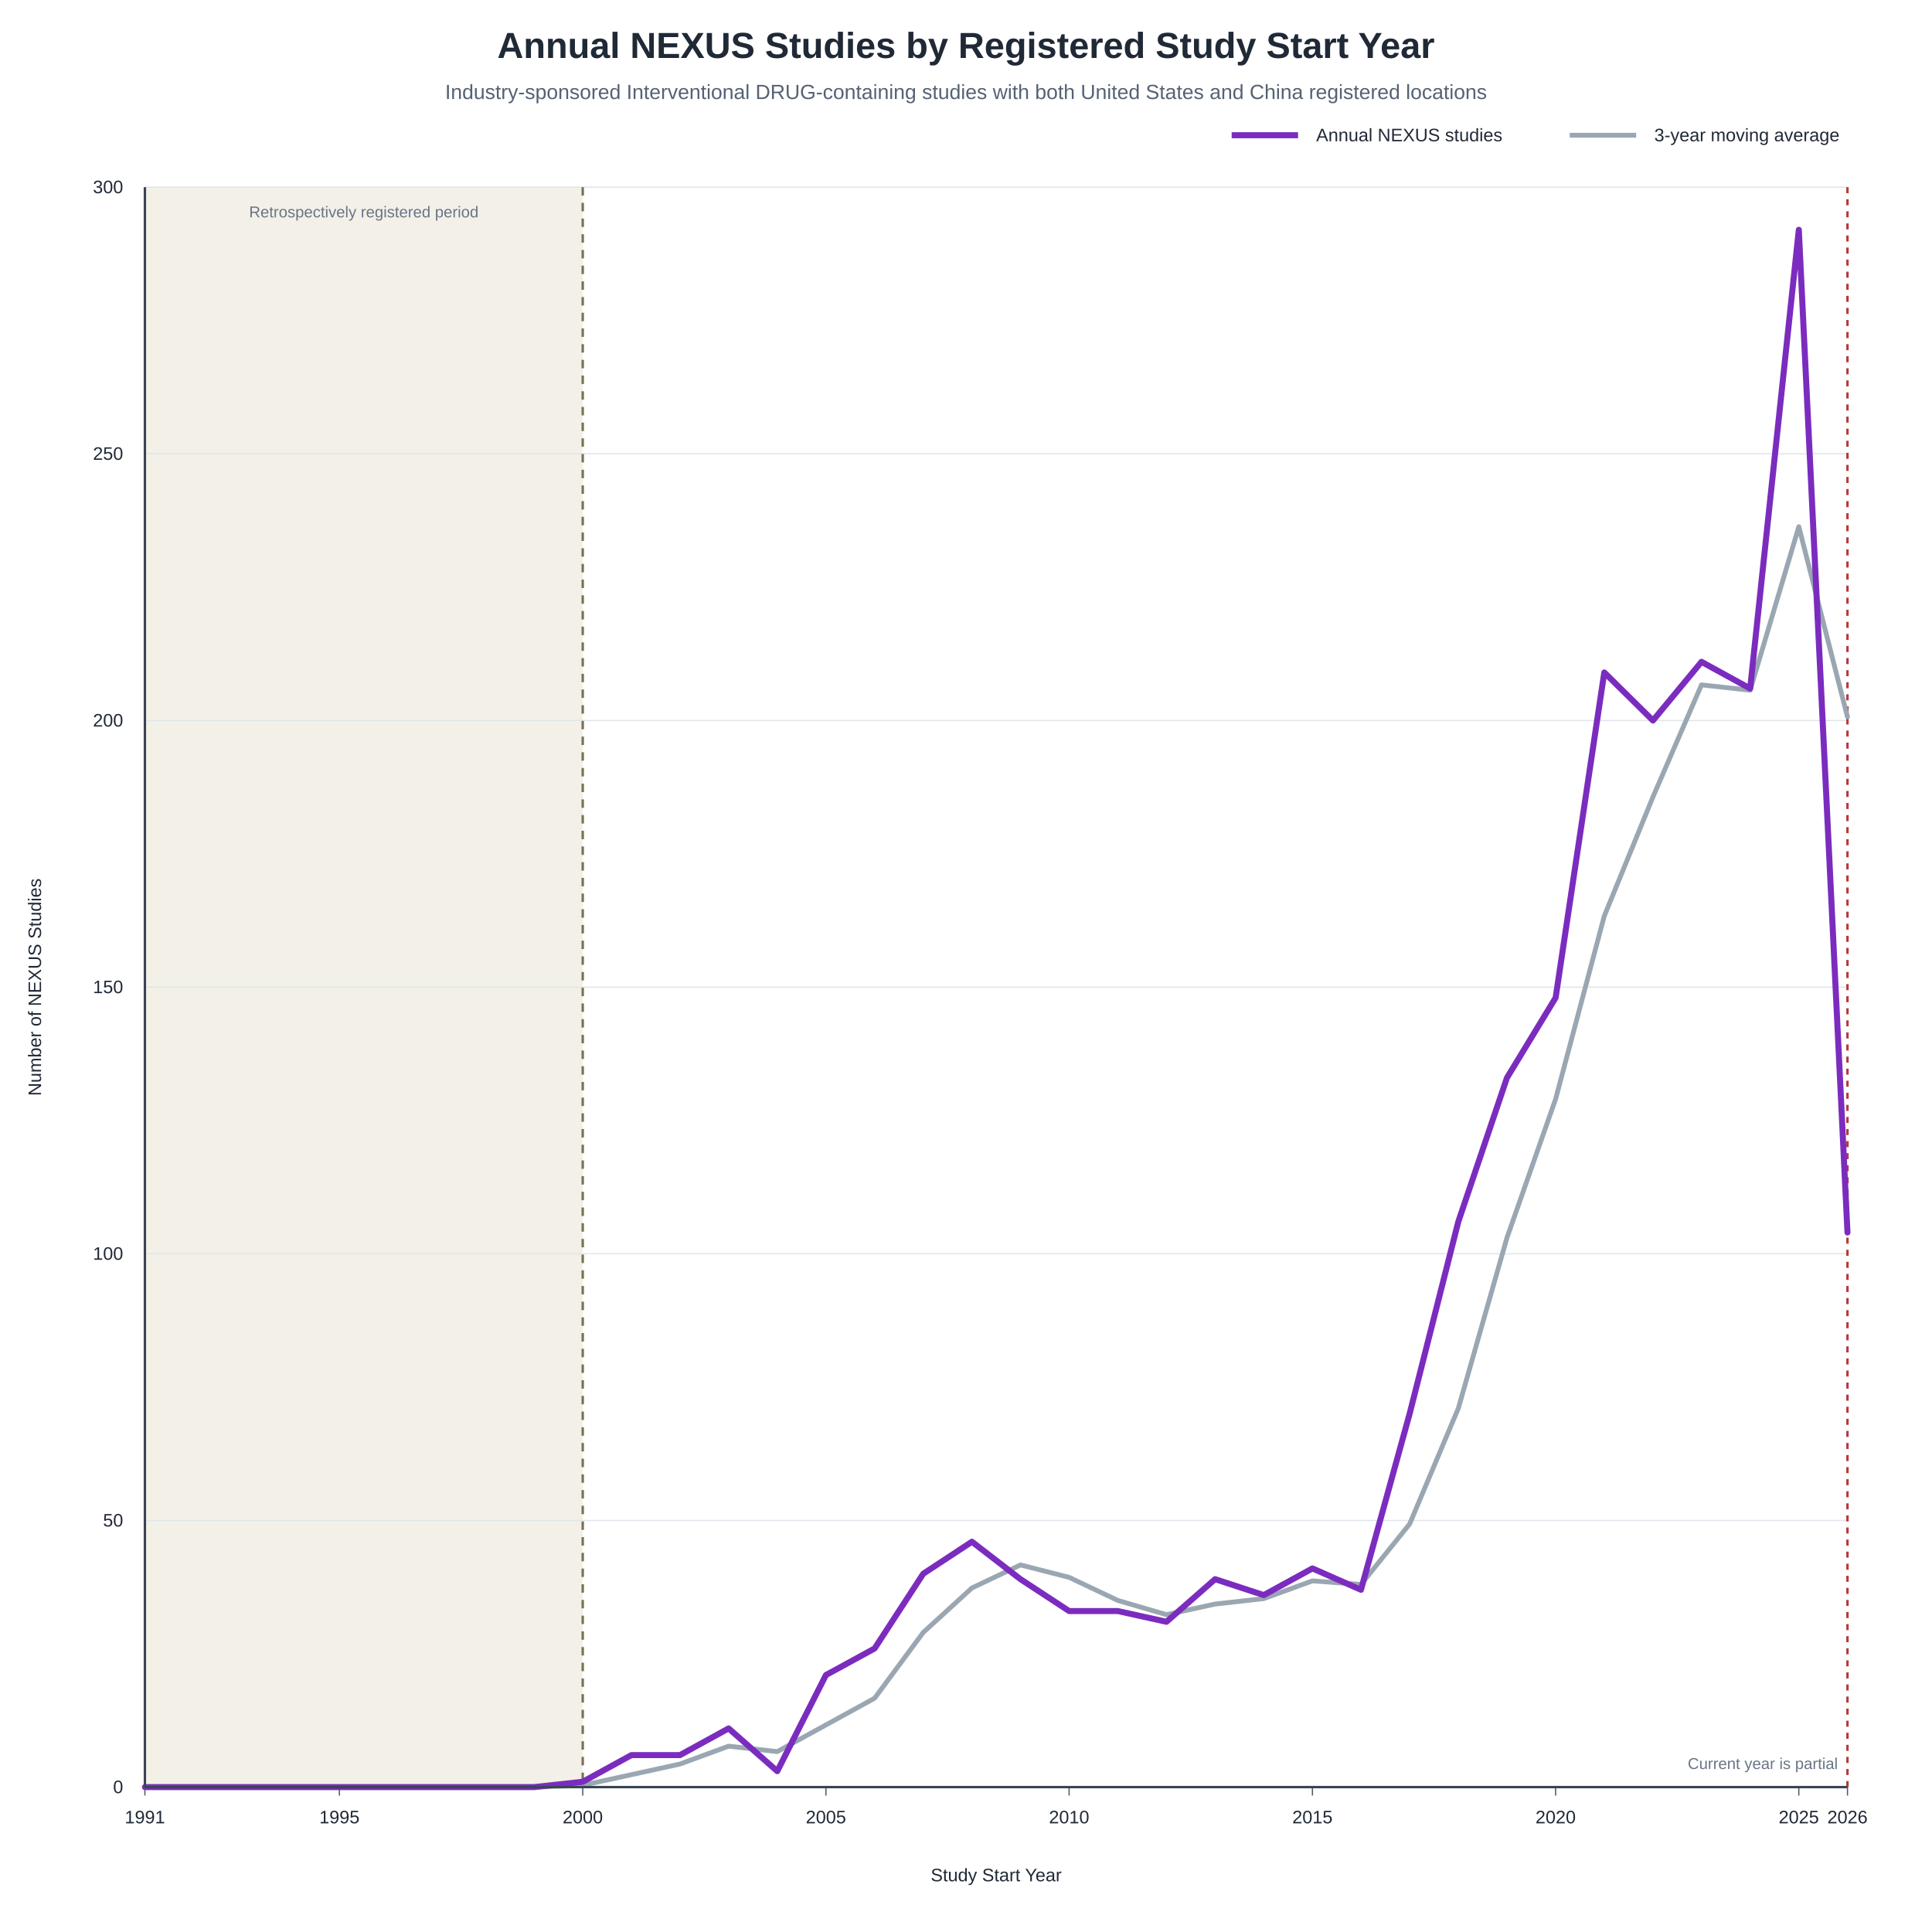
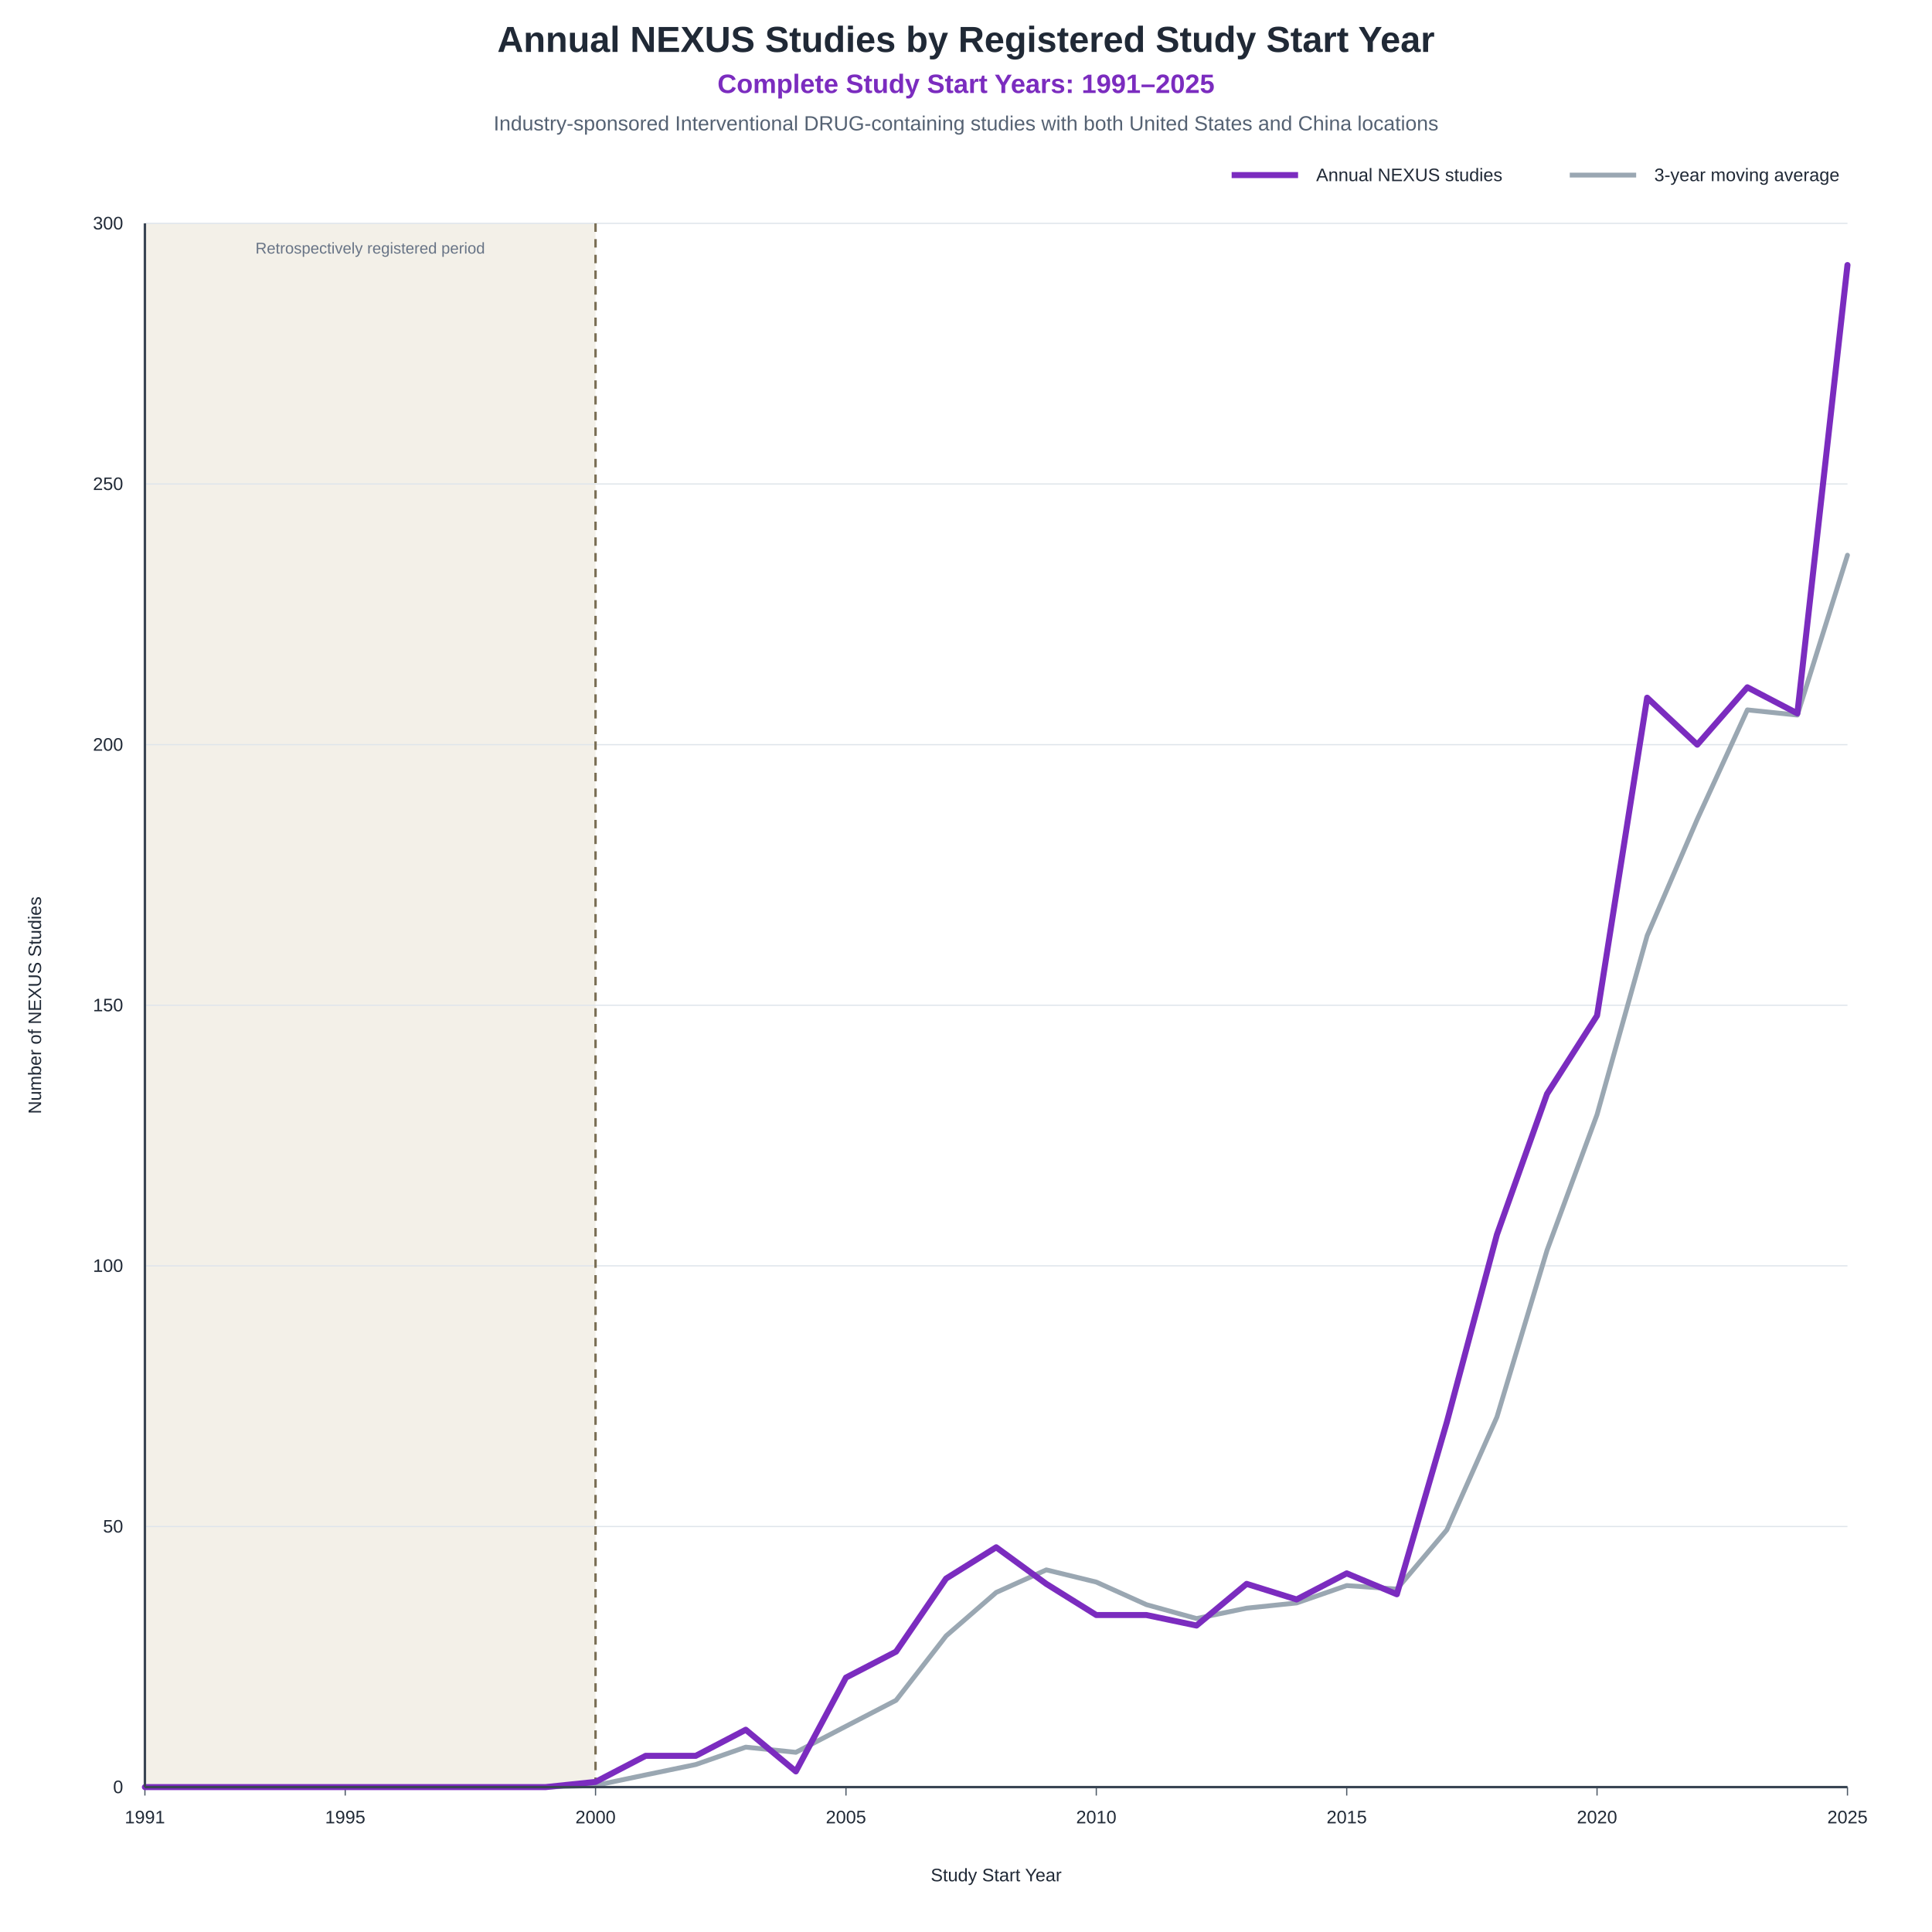
<svg xmlns="http://www.w3.org/2000/svg" width="1600" height="1600" viewBox="0 0 1600 1600">
  <rect x="0" y="0" width="1600" height="1600" fill="#ffffff" fill-opacity="1" />
-   <style>text{font-family:Arial,Helvetica,sans-serif;fill:#202936}.title{font-size:30px;font-weight:700}.subtitle{font-size:17px;fill:#556273}.axis{font-size:15px}.small{font-size:13px;fill:#687486}.legend{font-size:15px}</style>
-   <text x="800" y="48" text-anchor="middle" class="title">Annual NEXUS Studies by Registered Study Start Year</text>
-   <text x="800" y="82" text-anchor="middle" class="subtitle">Industry-sponsored Interventional DRUG-containing studies with both United States and China registered locations</text>
-   <rect x="120" y="155" width="362.6" height="1325" fill="#f3f0e8" />
-   <text x="301.3" y="180" text-anchor="middle" class="small">Retrospectively registered period</text>
+   <style>text{font-family:Arial,Helvetica,sans-serif;fill:#202936}.title{font-size:30px;font-weight:700}.period{font-size:22px;font-weight:700;fill:#7b2cbf}.subtitle{font-size:17px;fill:#556273}.axis{font-size:15px}.small{font-size:13px;fill:#687486}.legend{font-size:15px}</style>
+   <text x="800" y="43" text-anchor="middle" class="title">Annual NEXUS Studies by Registered Study Start Year</text>
+   <text x="800" y="77" text-anchor="middle" class="period">Complete Study Start Years: 1991–2025</text>
+   <text x="800" y="108" text-anchor="middle" class="subtitle">Industry-sponsored Interventional DRUG-containing studies with both United States and China locations</text>
+   <rect x="120" y="185" width="373.2" height="1295" fill="#f3f0e8" />
+   <text x="306.6" y="210" text-anchor="middle" class="small">Retrospectively registered period</text>
  <line x1="120" y1="1480.0" x2="1530" y2="1480.0" stroke="#dfe5eb" stroke-width="1" />
  <text x="102" y="1485.0" text-anchor="end" class="axis">0</text>
-   <line x1="120" y1="1259.2" x2="1530" y2="1259.2" stroke="#dfe5eb" stroke-width="1" />
-   <text x="102" y="1264.2" text-anchor="end" class="axis">50</text>
-   <line x1="120" y1="1038.3" x2="1530" y2="1038.3" stroke="#dfe5eb" stroke-width="1" />
-   <text x="102" y="1043.3" text-anchor="end" class="axis">100</text>
-   <line x1="120" y1="817.5" x2="1530" y2="817.5" stroke="#dfe5eb" stroke-width="1" />
-   <text x="102" y="822.5" text-anchor="end" class="axis">150</text>
-   <line x1="120" y1="596.7" x2="1530" y2="596.7" stroke="#dfe5eb" stroke-width="1" />
-   <text x="102" y="601.7" text-anchor="end" class="axis">200</text>
-   <line x1="120" y1="375.8" x2="1530" y2="375.8" stroke="#dfe5eb" stroke-width="1" />
-   <text x="102" y="380.8" text-anchor="end" class="axis">250</text>
-   <line x1="120" y1="155.0" x2="1530" y2="155.0" stroke="#dfe5eb" stroke-width="1" />
-   <text x="102" y="160.0" text-anchor="end" class="axis">300</text>
+   <line x1="120" y1="1264.2" x2="1530" y2="1264.2" stroke="#dfe5eb" stroke-width="1" />
+   <text x="102" y="1269.2" text-anchor="end" class="axis">50</text>
+   <line x1="120" y1="1048.3" x2="1530" y2="1048.3" stroke="#dfe5eb" stroke-width="1" />
+   <text x="102" y="1053.3" text-anchor="end" class="axis">100</text>
+   <line x1="120" y1="832.5" x2="1530" y2="832.5" stroke="#dfe5eb" stroke-width="1" />
+   <text x="102" y="837.5" text-anchor="end" class="axis">150</text>
+   <line x1="120" y1="616.7" x2="1530" y2="616.7" stroke="#dfe5eb" stroke-width="1" />
+   <text x="102" y="621.7" text-anchor="end" class="axis">200</text>
+   <line x1="120" y1="400.8" x2="1530" y2="400.8" stroke="#dfe5eb" stroke-width="1" />
+   <text x="102" y="405.8" text-anchor="end" class="axis">250</text>
+   <line x1="120" y1="185.0" x2="1530" y2="185.0" stroke="#dfe5eb" stroke-width="1" />
+   <text x="102" y="190.0" text-anchor="end" class="axis">300</text>
  <line x1="120.0" y1="1480" x2="120.0" y2="1487" stroke="#4d5966" />
  <text x="120.0" y="1510" text-anchor="middle" class="axis">1991</text>
-   <line x1="281.1" y1="1480" x2="281.1" y2="1487" stroke="#4d5966" />
-   <text x="281.1" y="1510" text-anchor="middle" class="axis">1995</text>
-   <line x1="482.6" y1="1480" x2="482.6" y2="1487" stroke="#4d5966" />
-   <text x="482.6" y="1510" text-anchor="middle" class="axis">2000</text>
-   <line x1="684.0" y1="1480" x2="684.0" y2="1487" stroke="#4d5966" />
-   <text x="684.0" y="1510" text-anchor="middle" class="axis">2005</text>
-   <line x1="885.4" y1="1480" x2="885.4" y2="1487" stroke="#4d5966" />
-   <text x="885.4" y="1510" text-anchor="middle" class="axis">2010</text>
-   <line x1="1086.9" y1="1480" x2="1086.9" y2="1487" stroke="#4d5966" />
-   <text x="1086.9" y="1510" text-anchor="middle" class="axis">2015</text>
-   <line x1="1288.3" y1="1480" x2="1288.3" y2="1487" stroke="#4d5966" />
-   <text x="1288.3" y="1510" text-anchor="middle" class="axis">2020</text>
-   <line x1="1489.7" y1="1480" x2="1489.7" y2="1487" stroke="#4d5966" />
-   <text x="1489.7" y="1510" text-anchor="middle" class="axis">2025</text>
+   <line x1="285.9" y1="1480" x2="285.9" y2="1487" stroke="#4d5966" />
+   <text x="285.9" y="1510" text-anchor="middle" class="axis">1995</text>
+   <line x1="493.2" y1="1480" x2="493.2" y2="1487" stroke="#4d5966" />
+   <text x="493.2" y="1510" text-anchor="middle" class="axis">2000</text>
+   <line x1="700.6" y1="1480" x2="700.6" y2="1487" stroke="#4d5966" />
+   <text x="700.6" y="1510" text-anchor="middle" class="axis">2005</text>
+   <line x1="907.9" y1="1480" x2="907.9" y2="1487" stroke="#4d5966" />
+   <text x="907.9" y="1510" text-anchor="middle" class="axis">2010</text>
+   <line x1="1115.3" y1="1480" x2="1115.3" y2="1487" stroke="#4d5966" />
+   <text x="1115.3" y="1510" text-anchor="middle" class="axis">2015</text>
+   <line x1="1322.6" y1="1480" x2="1322.6" y2="1487" stroke="#4d5966" />
+   <text x="1322.6" y="1510" text-anchor="middle" class="axis">2020</text>
  <line x1="1530.0" y1="1480" x2="1530.0" y2="1487" stroke="#4d5966" />
-   <text x="1530.0" y="1510" text-anchor="middle" class="axis">2026</text>
-   <line x1="482.6" y1="155" x2="482.6" y2="1480" stroke="#7a6f55" stroke-width="2" stroke-dasharray="7 6" />
-   <line x1="1530.0" y1="155" x2="1530.0" y2="1480" stroke="#b33a3a" stroke-width="2" stroke-dasharray="5 5" />
-   <polyline points="120.0,1480.0 160.3,1480.0 200.6,1480.0 240.9,1480.0 281.1,1480.0 321.4,1480.0 361.7,1480.0 402.0,1480.0 442.3,1480.0 482.6,1478.5 522.9,1469.7 563.1,1460.9 603.4,1446.1 643.7,1450.6 684.0,1428.5 724.3,1406.4 764.6,1351.9 804.9,1315.1 845.1,1296.0 885.4,1306.3 925.7,1325.4 966.0,1337.2 1006.3,1328.4 1046.6,1323.9 1086.9,1309.2 1127.1,1312.2 1167.4,1262.1 1207.7,1166.4 1248.0,1025.1 1288.3,910.2 1328.6,758.6 1368.9,660.0 1409.1,567.2 1449.4,571.6 1489.7,436.2 1530.0,593.7" fill="none" stroke="#9aa7b2" stroke-width="4" stroke-linejoin="round" stroke-linecap="round" />
-   <polyline points="120.0,1480.0 160.3,1480.0 200.6,1480.0 240.9,1480.0 281.1,1480.0 321.4,1480.0 361.7,1480.0 402.0,1480.0 442.3,1480.0 482.6,1475.6 522.9,1453.5 563.1,1453.5 603.4,1431.4 643.7,1466.8 684.0,1387.2 724.3,1365.2 764.6,1303.3 804.9,1276.8 845.1,1307.8 885.4,1334.2 925.7,1334.2 966.0,1343.1 1006.3,1307.8 1046.6,1321.0 1086.9,1298.9 1127.1,1316.6 1167.4,1170.8 1207.7,1011.8 1248.0,892.6 1288.3,826.3 1328.6,556.9 1368.9,596.7 1409.1,548.1 1449.4,570.2 1489.7,190.3 1530.0,1020.7" fill="none" stroke="#7b2cbf" stroke-width="5" stroke-linejoin="round" stroke-linecap="round" />
-   <text x="1522.0" y="1465" text-anchor="end" class="small">Current year is partial</text>
+   <text x="1530.0" y="1510" text-anchor="middle" class="axis">2025</text>
+   <line x1="493.2" y1="185" x2="493.2" y2="1480" stroke="#7a6f55" stroke-width="2" stroke-dasharray="7 6" />
+   <polyline points="120.0,1480.0 161.5,1480.0 202.9,1480.0 244.4,1480.0 285.9,1480.0 327.4,1480.0 368.8,1480.0 410.3,1480.0 451.8,1480.0 493.2,1478.6 534.7,1469.9 576.2,1461.3 617.6,1446.9 659.1,1451.2 700.6,1429.6 742.1,1408.1 783.5,1354.8 825.0,1318.8 866.5,1300.1 907.9,1310.2 949.4,1328.9 990.9,1340.4 1032.4,1331.8 1073.8,1327.5 1115.3,1313.1 1156.8,1316.0 1198.2,1267.0 1239.7,1173.5 1281.2,1035.4 1322.6,923.1 1364.1,774.9 1405.6,678.5 1447.1,587.9 1488.5,592.2 1530.0,459.8" fill="none" stroke="#9aa7b2" stroke-width="4" stroke-linejoin="round" stroke-linecap="round" />
+   <polyline points="120.0,1480.0 161.5,1480.0 202.9,1480.0 244.4,1480.0 285.9,1480.0 327.4,1480.0 368.8,1480.0 410.3,1480.0 451.8,1480.0 493.2,1475.7 534.7,1454.1 576.2,1454.1 617.6,1432.5 659.1,1467.0 700.6,1389.3 742.1,1367.8 783.5,1307.3 825.0,1281.4 866.5,1311.7 907.9,1337.5 949.4,1337.5 990.9,1346.2 1032.4,1311.7 1073.8,1324.6 1115.3,1303.0 1156.8,1320.3 1198.2,1177.8 1239.7,1022.4 1281.2,905.9 1322.6,841.1 1364.1,577.8 1405.6,616.7 1447.1,569.2 1488.5,590.8 1530.0,219.5" fill="none" stroke="#7b2cbf" stroke-width="5" stroke-linejoin="round" stroke-linecap="round" />
  <line x1="120" y1="1480" x2="1530" y2="1480" stroke="#394553" stroke-width="2" />
-   <line x1="120" y1="155" x2="120" y2="1480" stroke="#394553" stroke-width="2" />
+   <line x1="120" y1="185" x2="120" y2="1480" stroke="#394553" stroke-width="2" />
  <text x="825.0" y="1558" text-anchor="middle" class="axis">Study Start Year</text>
-   <text x="34" y="817.5" text-anchor="middle" class="axis" transform="rotate(-90 34 817.5)">Number of NEXUS Studies</text>
-   <line x1="1020" y1="112" x2="1075" y2="112" stroke="#7b2cbf" stroke-width="5" />
-   <text x="1090" y="117" class="legend">Annual NEXUS studies</text>
-   <line x1="1300" y1="112" x2="1355" y2="112" stroke="#9aa7b2" stroke-width="4" />
-   <text x="1370" y="117" class="legend">3-year moving average</text>
+   <text x="34" y="832.5" text-anchor="middle" class="axis" transform="rotate(-90 34 832.5)">Number of NEXUS Studies</text>
+   <line x1="1020" y1="145" x2="1075" y2="145" stroke="#7b2cbf" stroke-width="5" />
+   <text x="1090" y="150" class="legend">Annual NEXUS studies</text>
+   <line x1="1300" y1="145" x2="1355" y2="145" stroke="#9aa7b2" stroke-width="4" />
+   <text x="1370" y="150" class="legend">3-year moving average</text>
</svg>
